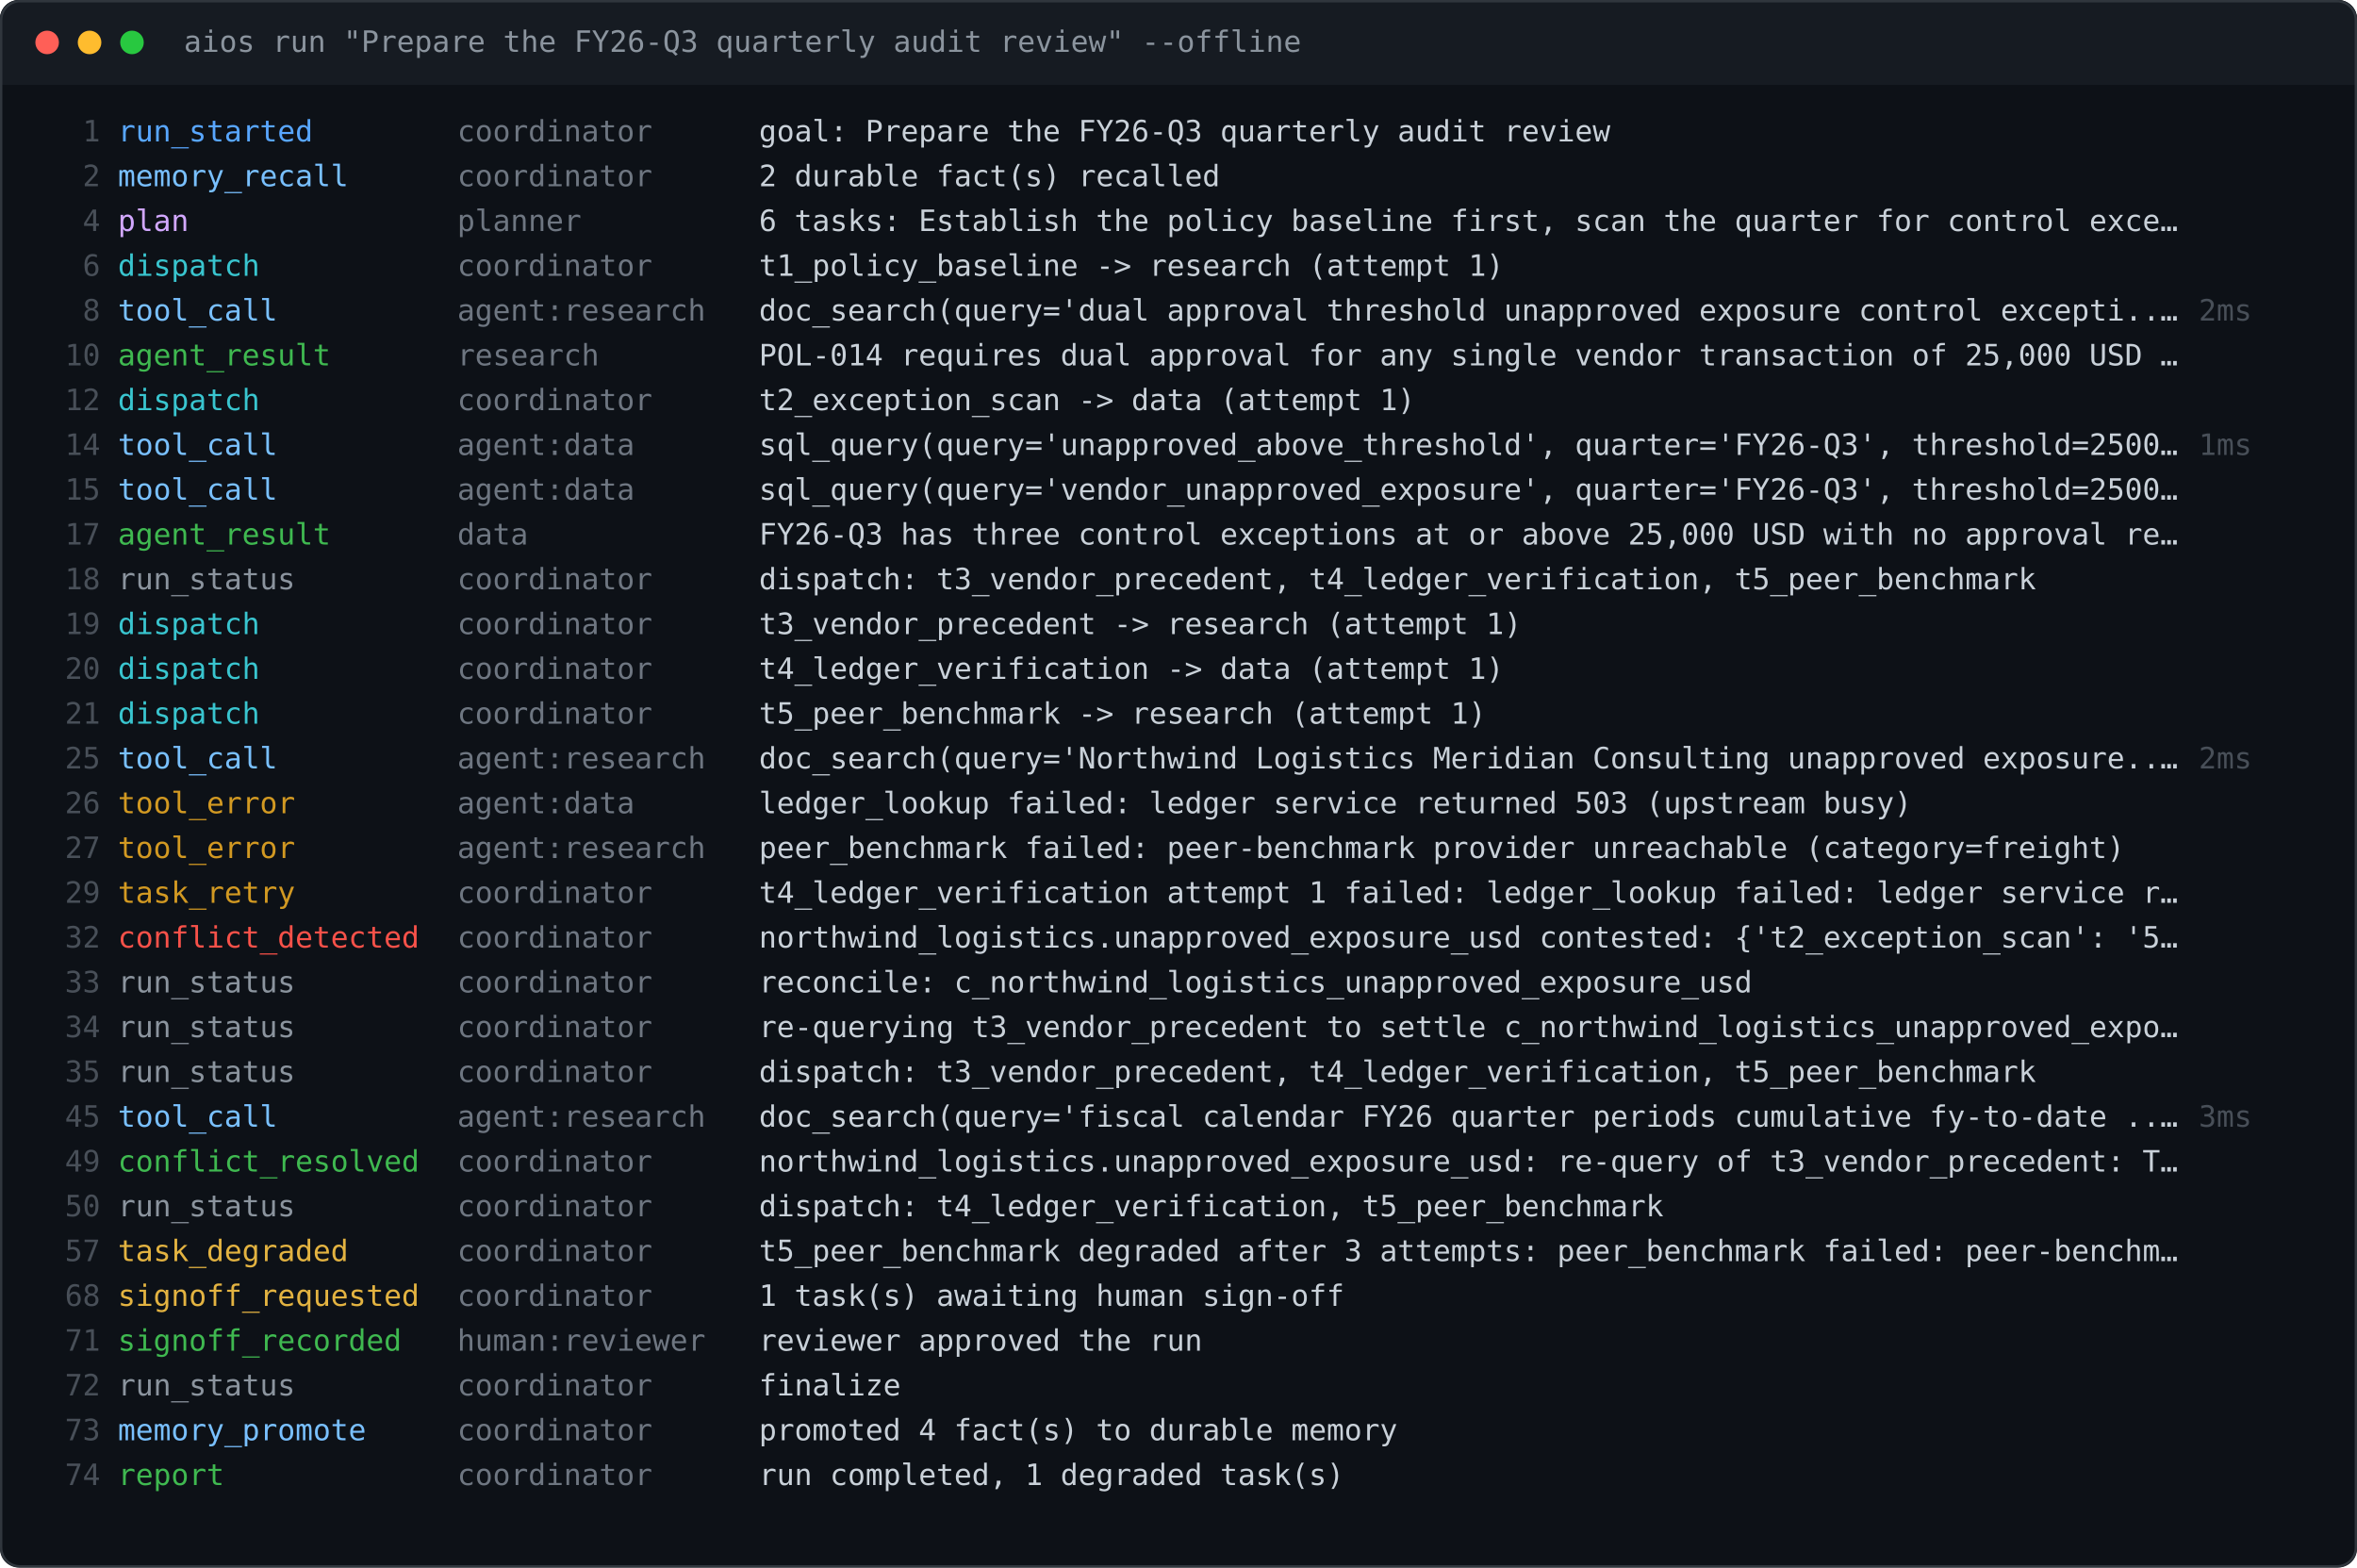
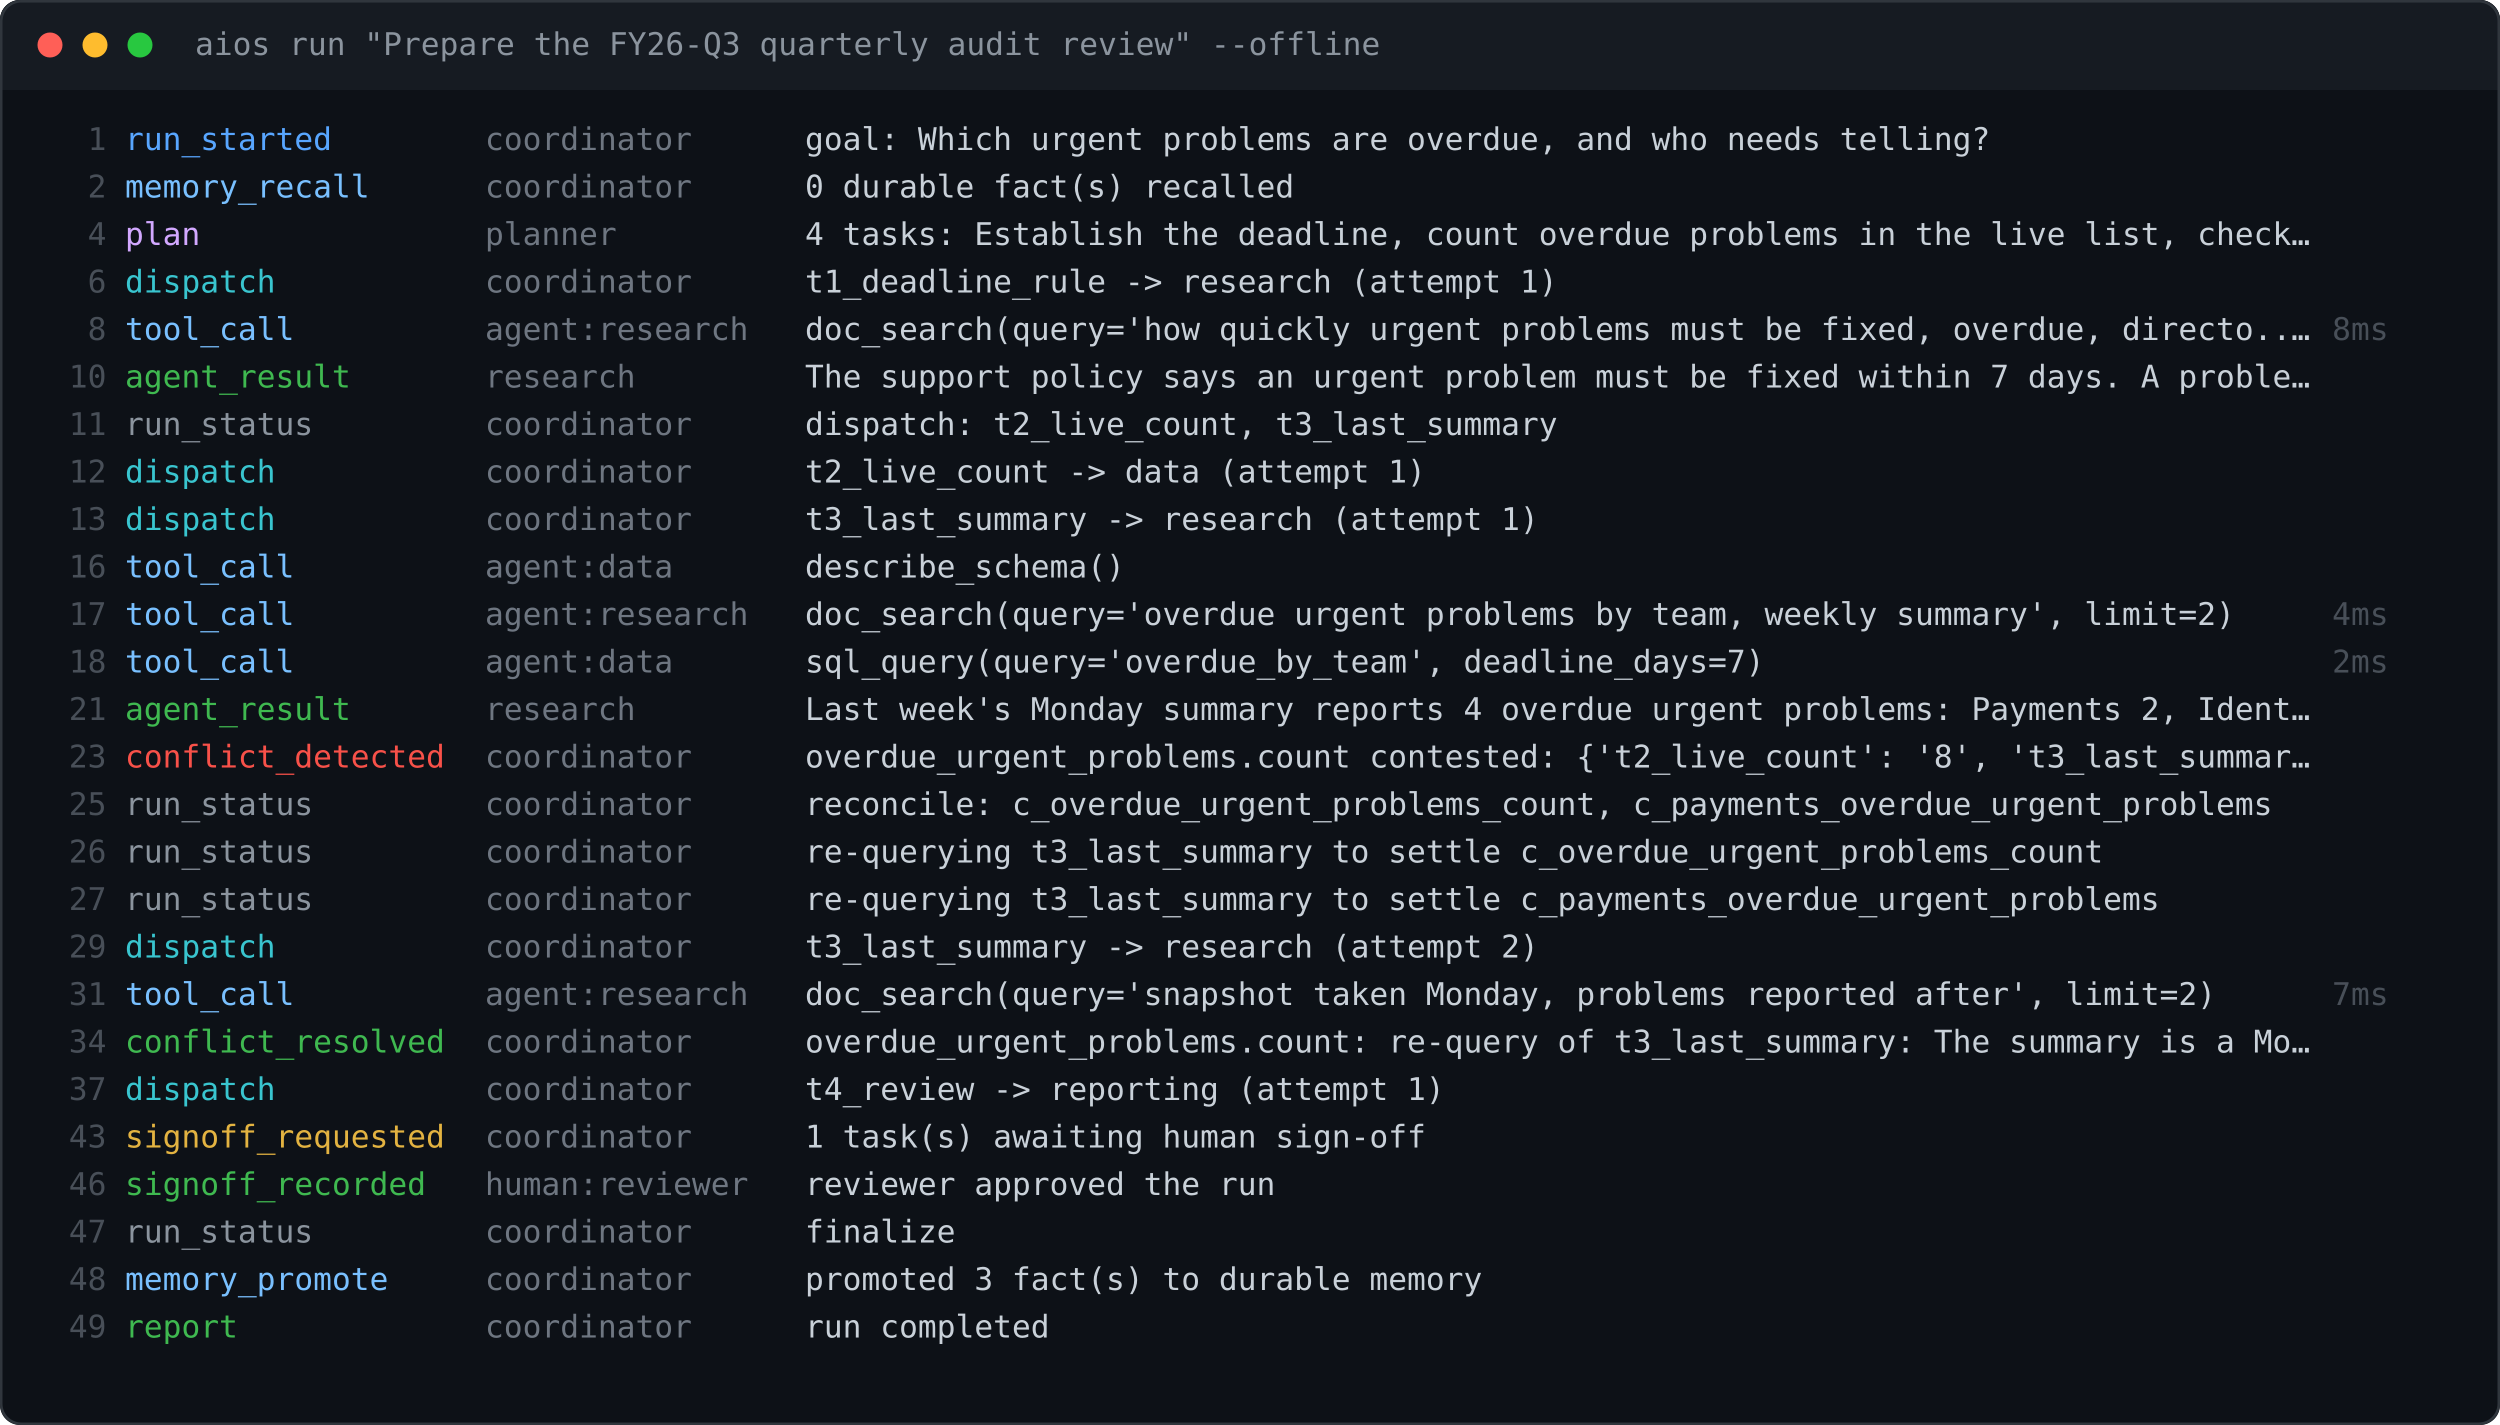
- <svg xmlns="http://www.w3.org/2000/svg" width="1000" height="665" viewBox="0 0 1000 665" font-family="ui-monospace, SFMono-Regular, Menlo, Consolas, monospace" font-size="12.5">
+ <svg xmlns="http://www.w3.org/2000/svg" width="1000" height="570" viewBox="0 0 1000 570" font-family="ui-monospace, SFMono-Regular, Menlo, Consolas, monospace" font-size="12.5">
  <rect width="100%" height="100%" rx="8" fill="#0d1117" />
  <rect width="100%" height="36" rx="8" fill="#161b22" />
  <rect y="28" width="100%" height="8" fill="#161b22" />
  <circle cx="20" cy="18" r="5" fill="#ff5f57" />
  <circle cx="38" cy="18" r="5" fill="#febc2e" />
  <circle cx="56" cy="18" r="5" fill="#28c840" />
  <text x="78" y="22" fill="#8b949e">aios run "Prepare the FY26-Q3 quarterly audit review" --offline</text>
-   <rect x="0.5" y="0.5" width="999" height="664" rx="8" fill="none" stroke="#30363d" />
+   <rect x="0.5" y="0.5" width="999" height="569" rx="8" fill="none" stroke="#30363d" />
  <text y="60" xml:space="preserve">
    <tspan x="20" fill="#484f58">  1</tspan>
    <tspan x="50" fill="#58a6ff">run_started</tspan>
    <tspan x="194" fill="#6e7681">coordinator</tspan>
-     <tspan x="322" fill="#c9d1d9">goal: Prepare the FY26-Q3 quarterly audit review</tspan>
+     <tspan x="322" fill="#c9d1d9">goal: Which urgent problems are overdue, and who needs telling?</tspan>
  </text>
  <text y="79" xml:space="preserve">
    <tspan x="20" fill="#484f58">  2</tspan>
    <tspan x="50" fill="#79c0ff">memory_recall</tspan>
    <tspan x="194" fill="#6e7681">coordinator</tspan>
-     <tspan x="322" fill="#c9d1d9">2 durable fact(s) recalled</tspan>
+     <tspan x="322" fill="#c9d1d9">0 durable fact(s) recalled</tspan>
  </text>
  <text y="98" xml:space="preserve">
    <tspan x="20" fill="#484f58">  4</tspan>
    <tspan x="50" fill="#d2a8ff">plan</tspan>
    <tspan x="194" fill="#6e7681">planner</tspan>
-     <tspan x="322" fill="#c9d1d9">6 tasks: Establish the policy baseline first, scan the quarter for control exce…</tspan>
+     <tspan x="322" fill="#c9d1d9">4 tasks: Establish the deadline, count overdue problems in the live list, check…</tspan>
  </text>
  <text y="117" xml:space="preserve">
    <tspan x="20" fill="#484f58">  6</tspan>
    <tspan x="50" fill="#39c5cf">dispatch</tspan>
    <tspan x="194" fill="#6e7681">coordinator</tspan>
-     <tspan x="322" fill="#c9d1d9">t1_policy_baseline -&gt; research (attempt 1)</tspan>
+     <tspan x="322" fill="#c9d1d9">t1_deadline_rule -&gt; research (attempt 1)</tspan>
  </text>
  <text y="136" xml:space="preserve">
    <tspan x="20" fill="#484f58">  8</tspan>
    <tspan x="50" fill="#79c0ff">tool_call</tspan>
    <tspan x="194" fill="#6e7681">agent:research</tspan>
-     <tspan x="322" fill="#c9d1d9">doc_search(query='dual approval threshold unapproved exposure control excepti..…</tspan>
-     <tspan x="978" text-anchor="end" fill="#484f58">2ms</tspan>
+     <tspan x="322" fill="#c9d1d9">doc_search(query='how quickly urgent problems must be fixed, overdue, directo..…</tspan>
+     <tspan x="978" text-anchor="end" fill="#484f58">8ms</tspan>
  </text>
  <text y="155" xml:space="preserve">
    <tspan x="20" fill="#484f58"> 10</tspan>
    <tspan x="50" fill="#3fb950">agent_result</tspan>
    <tspan x="194" fill="#6e7681">research</tspan>
-     <tspan x="322" fill="#c9d1d9">POL-014 requires dual approval for any single vendor transaction of 25,000 USD …</tspan>
+     <tspan x="322" fill="#c9d1d9">The support policy says an urgent problem must be fixed within 7 days. A proble…</tspan>
  </text>
  <text y="174" xml:space="preserve">
+     <tspan x="20" fill="#484f58"> 11</tspan>
+     <tspan x="50" fill="#8b949e">run_status</tspan>
+     <tspan x="194" fill="#6e7681">coordinator</tspan>
+     <tspan x="322" fill="#c9d1d9">dispatch: t2_live_count, t3_last_summary</tspan>
+   </text>
+   <text y="193" xml:space="preserve">
    <tspan x="20" fill="#484f58"> 12</tspan>
    <tspan x="50" fill="#39c5cf">dispatch</tspan>
    <tspan x="194" fill="#6e7681">coordinator</tspan>
-     <tspan x="322" fill="#c9d1d9">t2_exception_scan -&gt; data (attempt 1)</tspan>
+     <tspan x="322" fill="#c9d1d9">t2_live_count -&gt; data (attempt 1)</tspan>
  </text>
-   <text y="193" xml:space="preserve">
-     <tspan x="20" fill="#484f58"> 14</tspan>
+   <text y="212" xml:space="preserve">
+     <tspan x="20" fill="#484f58"> 13</tspan>
+     <tspan x="50" fill="#39c5cf">dispatch</tspan>
+     <tspan x="194" fill="#6e7681">coordinator</tspan>
+     <tspan x="322" fill="#c9d1d9">t3_last_summary -&gt; research (attempt 1)</tspan>
+   </text>
+   <text y="231" xml:space="preserve">
+     <tspan x="20" fill="#484f58"> 16</tspan>
    <tspan x="50" fill="#79c0ff">tool_call</tspan>
    <tspan x="194" fill="#6e7681">agent:data</tspan>
-     <tspan x="322" fill="#c9d1d9">sql_query(query='unapproved_above_threshold', quarter='FY26-Q3', threshold=2500…</tspan>
-     <tspan x="978" text-anchor="end" fill="#484f58">1ms</tspan>
+     <tspan x="322" fill="#c9d1d9">describe_schema()</tspan>
  </text>
-   <text y="212" xml:space="preserve">
-     <tspan x="20" fill="#484f58"> 15</tspan>
+   <text y="250" xml:space="preserve">
+     <tspan x="20" fill="#484f58"> 17</tspan>
+     <tspan x="50" fill="#79c0ff">tool_call</tspan>
+     <tspan x="194" fill="#6e7681">agent:research</tspan>
+     <tspan x="322" fill="#c9d1d9">doc_search(query='overdue urgent problems by team, weekly summary', limit=2)</tspan>
+     <tspan x="978" text-anchor="end" fill="#484f58">4ms</tspan>
+   </text>
+   <text y="269" xml:space="preserve">
+     <tspan x="20" fill="#484f58"> 18</tspan>
    <tspan x="50" fill="#79c0ff">tool_call</tspan>
    <tspan x="194" fill="#6e7681">agent:data</tspan>
-     <tspan x="322" fill="#c9d1d9">sql_query(query='vendor_unapproved_exposure', quarter='FY26-Q3', threshold=2500…</tspan>
-   </text>
-   <text y="231" xml:space="preserve">
-     <tspan x="20" fill="#484f58"> 17</tspan>
-     <tspan x="50" fill="#3fb950">agent_result</tspan>
-     <tspan x="194" fill="#6e7681">data</tspan>
-     <tspan x="322" fill="#c9d1d9">FY26-Q3 has three control exceptions at or above 25,000 USD with no approval re…</tspan>
-   </text>
-   <text y="250" xml:space="preserve">
-     <tspan x="20" fill="#484f58"> 18</tspan>
-     <tspan x="50" fill="#8b949e">run_status</tspan>
-     <tspan x="194" fill="#6e7681">coordinator</tspan>
-     <tspan x="322" fill="#c9d1d9">dispatch: t3_vendor_precedent, t4_ledger_verification, t5_peer_benchmark</tspan>
-   </text>
-   <text y="269" xml:space="preserve">
-     <tspan x="20" fill="#484f58"> 19</tspan>
-     <tspan x="50" fill="#39c5cf">dispatch</tspan>
-     <tspan x="194" fill="#6e7681">coordinator</tspan>
-     <tspan x="322" fill="#c9d1d9">t3_vendor_precedent -&gt; research (attempt 1)</tspan>
+     <tspan x="322" fill="#c9d1d9">sql_query(query='overdue_by_team', deadline_days=7)</tspan>
+     <tspan x="978" text-anchor="end" fill="#484f58">2ms</tspan>
  </text>
  <text y="288" xml:space="preserve">
-     <tspan x="20" fill="#484f58"> 20</tspan>
-     <tspan x="50" fill="#39c5cf">dispatch</tspan>
-     <tspan x="194" fill="#6e7681">coordinator</tspan>
-     <tspan x="322" fill="#c9d1d9">t4_ledger_verification -&gt; data (attempt 1)</tspan>
+     <tspan x="20" fill="#484f58"> 21</tspan>
+     <tspan x="50" fill="#3fb950">agent_result</tspan>
+     <tspan x="194" fill="#6e7681">research</tspan>
+     <tspan x="322" fill="#c9d1d9">Last week's Monday summary reports 4 overdue urgent problems: Payments 2, Ident…</tspan>
  </text>
  <text y="307" xml:space="preserve">
-     <tspan x="20" fill="#484f58"> 21</tspan>
-     <tspan x="50" fill="#39c5cf">dispatch</tspan>
+     <tspan x="20" fill="#484f58"> 23</tspan>
+     <tspan x="50" fill="#f85149">conflict_detected</tspan>
    <tspan x="194" fill="#6e7681">coordinator</tspan>
-     <tspan x="322" fill="#c9d1d9">t5_peer_benchmark -&gt; research (attempt 1)</tspan>
+     <tspan x="322" fill="#c9d1d9">overdue_urgent_problems.count contested: {'t2_live_count': '8', 't3_last_summar…</tspan>
  </text>
  <text y="326" xml:space="preserve">
    <tspan x="20" fill="#484f58"> 25</tspan>
-     <tspan x="50" fill="#79c0ff">tool_call</tspan>
-     <tspan x="194" fill="#6e7681">agent:research</tspan>
-     <tspan x="322" fill="#c9d1d9">doc_search(query='Northwind Logistics Meridian Consulting unapproved exposure..…</tspan>
-     <tspan x="978" text-anchor="end" fill="#484f58">2ms</tspan>
+     <tspan x="50" fill="#8b949e">run_status</tspan>
+     <tspan x="194" fill="#6e7681">coordinator</tspan>
+     <tspan x="322" fill="#c9d1d9">reconcile: c_overdue_urgent_problems_count, c_payments_overdue_urgent_problems</tspan>
  </text>
  <text y="345" xml:space="preserve">
    <tspan x="20" fill="#484f58"> 26</tspan>
-     <tspan x="50" fill="#d29922">tool_error</tspan>
-     <tspan x="194" fill="#6e7681">agent:data</tspan>
-     <tspan x="322" fill="#c9d1d9">ledger_lookup failed: ledger service returned 503 (upstream busy)</tspan>
+     <tspan x="50" fill="#8b949e">run_status</tspan>
+     <tspan x="194" fill="#6e7681">coordinator</tspan>
+     <tspan x="322" fill="#c9d1d9">re-querying t3_last_summary to settle c_overdue_urgent_problems_count</tspan>
  </text>
  <text y="364" xml:space="preserve">
    <tspan x="20" fill="#484f58"> 27</tspan>
-     <tspan x="50" fill="#d29922">tool_error</tspan>
-     <tspan x="194" fill="#6e7681">agent:research</tspan>
-     <tspan x="322" fill="#c9d1d9">peer_benchmark failed: peer-benchmark provider unreachable (category=freight)</tspan>
+     <tspan x="50" fill="#8b949e">run_status</tspan>
+     <tspan x="194" fill="#6e7681">coordinator</tspan>
+     <tspan x="322" fill="#c9d1d9">re-querying t3_last_summary to settle c_payments_overdue_urgent_problems</tspan>
  </text>
  <text y="383" xml:space="preserve">
    <tspan x="20" fill="#484f58"> 29</tspan>
-     <tspan x="50" fill="#d29922">task_retry</tspan>
+     <tspan x="50" fill="#39c5cf">dispatch</tspan>
    <tspan x="194" fill="#6e7681">coordinator</tspan>
-     <tspan x="322" fill="#c9d1d9">t4_ledger_verification attempt 1 failed: ledger_lookup failed: ledger service r…</tspan>
+     <tspan x="322" fill="#c9d1d9">t3_last_summary -&gt; research (attempt 2)</tspan>
  </text>
  <text y="402" xml:space="preserve">
-     <tspan x="20" fill="#484f58"> 32</tspan>
-     <tspan x="50" fill="#f85149">conflict_detected</tspan>
-     <tspan x="194" fill="#6e7681">coordinator</tspan>
-     <tspan x="322" fill="#c9d1d9">northwind_logistics.unapproved_exposure_usd contested: {'t2_exception_scan': '5…</tspan>
+     <tspan x="20" fill="#484f58"> 31</tspan>
+     <tspan x="50" fill="#79c0ff">tool_call</tspan>
+     <tspan x="194" fill="#6e7681">agent:research</tspan>
+     <tspan x="322" fill="#c9d1d9">doc_search(query='snapshot taken Monday, problems reported after', limit=2)</tspan>
+     <tspan x="978" text-anchor="end" fill="#484f58">7ms</tspan>
  </text>
  <text y="421" xml:space="preserve">
-     <tspan x="20" fill="#484f58"> 33</tspan>
-     <tspan x="50" fill="#8b949e">run_status</tspan>
+     <tspan x="20" fill="#484f58"> 34</tspan>
+     <tspan x="50" fill="#3fb950">conflict_resolved</tspan>
    <tspan x="194" fill="#6e7681">coordinator</tspan>
-     <tspan x="322" fill="#c9d1d9">reconcile: c_northwind_logistics_unapproved_exposure_usd</tspan>
+     <tspan x="322" fill="#c9d1d9">overdue_urgent_problems.count: re-query of t3_last_summary: The summary is a Mo…</tspan>
  </text>
  <text y="440" xml:space="preserve">
-     <tspan x="20" fill="#484f58"> 34</tspan>
-     <tspan x="50" fill="#8b949e">run_status</tspan>
+     <tspan x="20" fill="#484f58"> 37</tspan>
+     <tspan x="50" fill="#39c5cf">dispatch</tspan>
    <tspan x="194" fill="#6e7681">coordinator</tspan>
-     <tspan x="322" fill="#c9d1d9">re-querying t3_vendor_precedent to settle c_northwind_logistics_unapproved_expo…</tspan>
+     <tspan x="322" fill="#c9d1d9">t4_review -&gt; reporting (attempt 1)</tspan>
  </text>
  <text y="459" xml:space="preserve">
-     <tspan x="20" fill="#484f58"> 35</tspan>
-     <tspan x="50" fill="#8b949e">run_status</tspan>
-     <tspan x="194" fill="#6e7681">coordinator</tspan>
-     <tspan x="322" fill="#c9d1d9">dispatch: t3_vendor_precedent, t4_ledger_verification, t5_peer_benchmark</tspan>
-   </text>
-   <text y="478" xml:space="preserve">
-     <tspan x="20" fill="#484f58"> 45</tspan>
-     <tspan x="50" fill="#79c0ff">tool_call</tspan>
-     <tspan x="194" fill="#6e7681">agent:research</tspan>
-     <tspan x="322" fill="#c9d1d9">doc_search(query='fiscal calendar FY26 quarter periods cumulative fy-to-date ..…</tspan>
-     <tspan x="978" text-anchor="end" fill="#484f58">3ms</tspan>
-   </text>
-   <text y="497" xml:space="preserve">
-     <tspan x="20" fill="#484f58"> 49</tspan>
-     <tspan x="50" fill="#3fb950">conflict_resolved</tspan>
-     <tspan x="194" fill="#6e7681">coordinator</tspan>
-     <tspan x="322" fill="#c9d1d9">northwind_logistics.unapproved_exposure_usd: re-query of t3_vendor_precedent: T…</tspan>
-   </text>
-   <text y="516" xml:space="preserve">
-     <tspan x="20" fill="#484f58"> 50</tspan>
-     <tspan x="50" fill="#8b949e">run_status</tspan>
-     <tspan x="194" fill="#6e7681">coordinator</tspan>
-     <tspan x="322" fill="#c9d1d9">dispatch: t4_ledger_verification, t5_peer_benchmark</tspan>
-   </text>
-   <text y="535" xml:space="preserve">
-     <tspan x="20" fill="#484f58"> 57</tspan>
-     <tspan x="50" fill="#e3b341">task_degraded</tspan>
-     <tspan x="194" fill="#6e7681">coordinator</tspan>
-     <tspan x="322" fill="#c9d1d9">t5_peer_benchmark degraded after 3 attempts: peer_benchmark failed: peer-benchm…</tspan>
-   </text>
-   <text y="554" xml:space="preserve">
-     <tspan x="20" fill="#484f58"> 68</tspan>
+     <tspan x="20" fill="#484f58"> 43</tspan>
    <tspan x="50" fill="#e3b341">signoff_requested</tspan>
    <tspan x="194" fill="#6e7681">coordinator</tspan>
    <tspan x="322" fill="#c9d1d9">1 task(s) awaiting human sign-off</tspan>
  </text>
-   <text y="573" xml:space="preserve">
-     <tspan x="20" fill="#484f58"> 71</tspan>
+   <text y="478" xml:space="preserve">
+     <tspan x="20" fill="#484f58"> 46</tspan>
    <tspan x="50" fill="#3fb950">signoff_recorded</tspan>
    <tspan x="194" fill="#6e7681">human:reviewer</tspan>
    <tspan x="322" fill="#c9d1d9">reviewer approved the run</tspan>
  </text>
-   <text y="592" xml:space="preserve">
-     <tspan x="20" fill="#484f58"> 72</tspan>
+   <text y="497" xml:space="preserve">
+     <tspan x="20" fill="#484f58"> 47</tspan>
    <tspan x="50" fill="#8b949e">run_status</tspan>
    <tspan x="194" fill="#6e7681">coordinator</tspan>
    <tspan x="322" fill="#c9d1d9">finalize</tspan>
  </text>
-   <text y="611" xml:space="preserve">
-     <tspan x="20" fill="#484f58"> 73</tspan>
+   <text y="516" xml:space="preserve">
+     <tspan x="20" fill="#484f58"> 48</tspan>
    <tspan x="50" fill="#79c0ff">memory_promote</tspan>
    <tspan x="194" fill="#6e7681">coordinator</tspan>
-     <tspan x="322" fill="#c9d1d9">promoted 4 fact(s) to durable memory</tspan>
+     <tspan x="322" fill="#c9d1d9">promoted 3 fact(s) to durable memory</tspan>
  </text>
-   <text y="630" xml:space="preserve">
-     <tspan x="20" fill="#484f58"> 74</tspan>
+   <text y="535" xml:space="preserve">
+     <tspan x="20" fill="#484f58"> 49</tspan>
    <tspan x="50" fill="#3fb950">report</tspan>
    <tspan x="194" fill="#6e7681">coordinator</tspan>
-     <tspan x="322" fill="#c9d1d9">run completed, 1 degraded task(s)</tspan>
+     <tspan x="322" fill="#c9d1d9">run completed</tspan>
  </text>
</svg>
